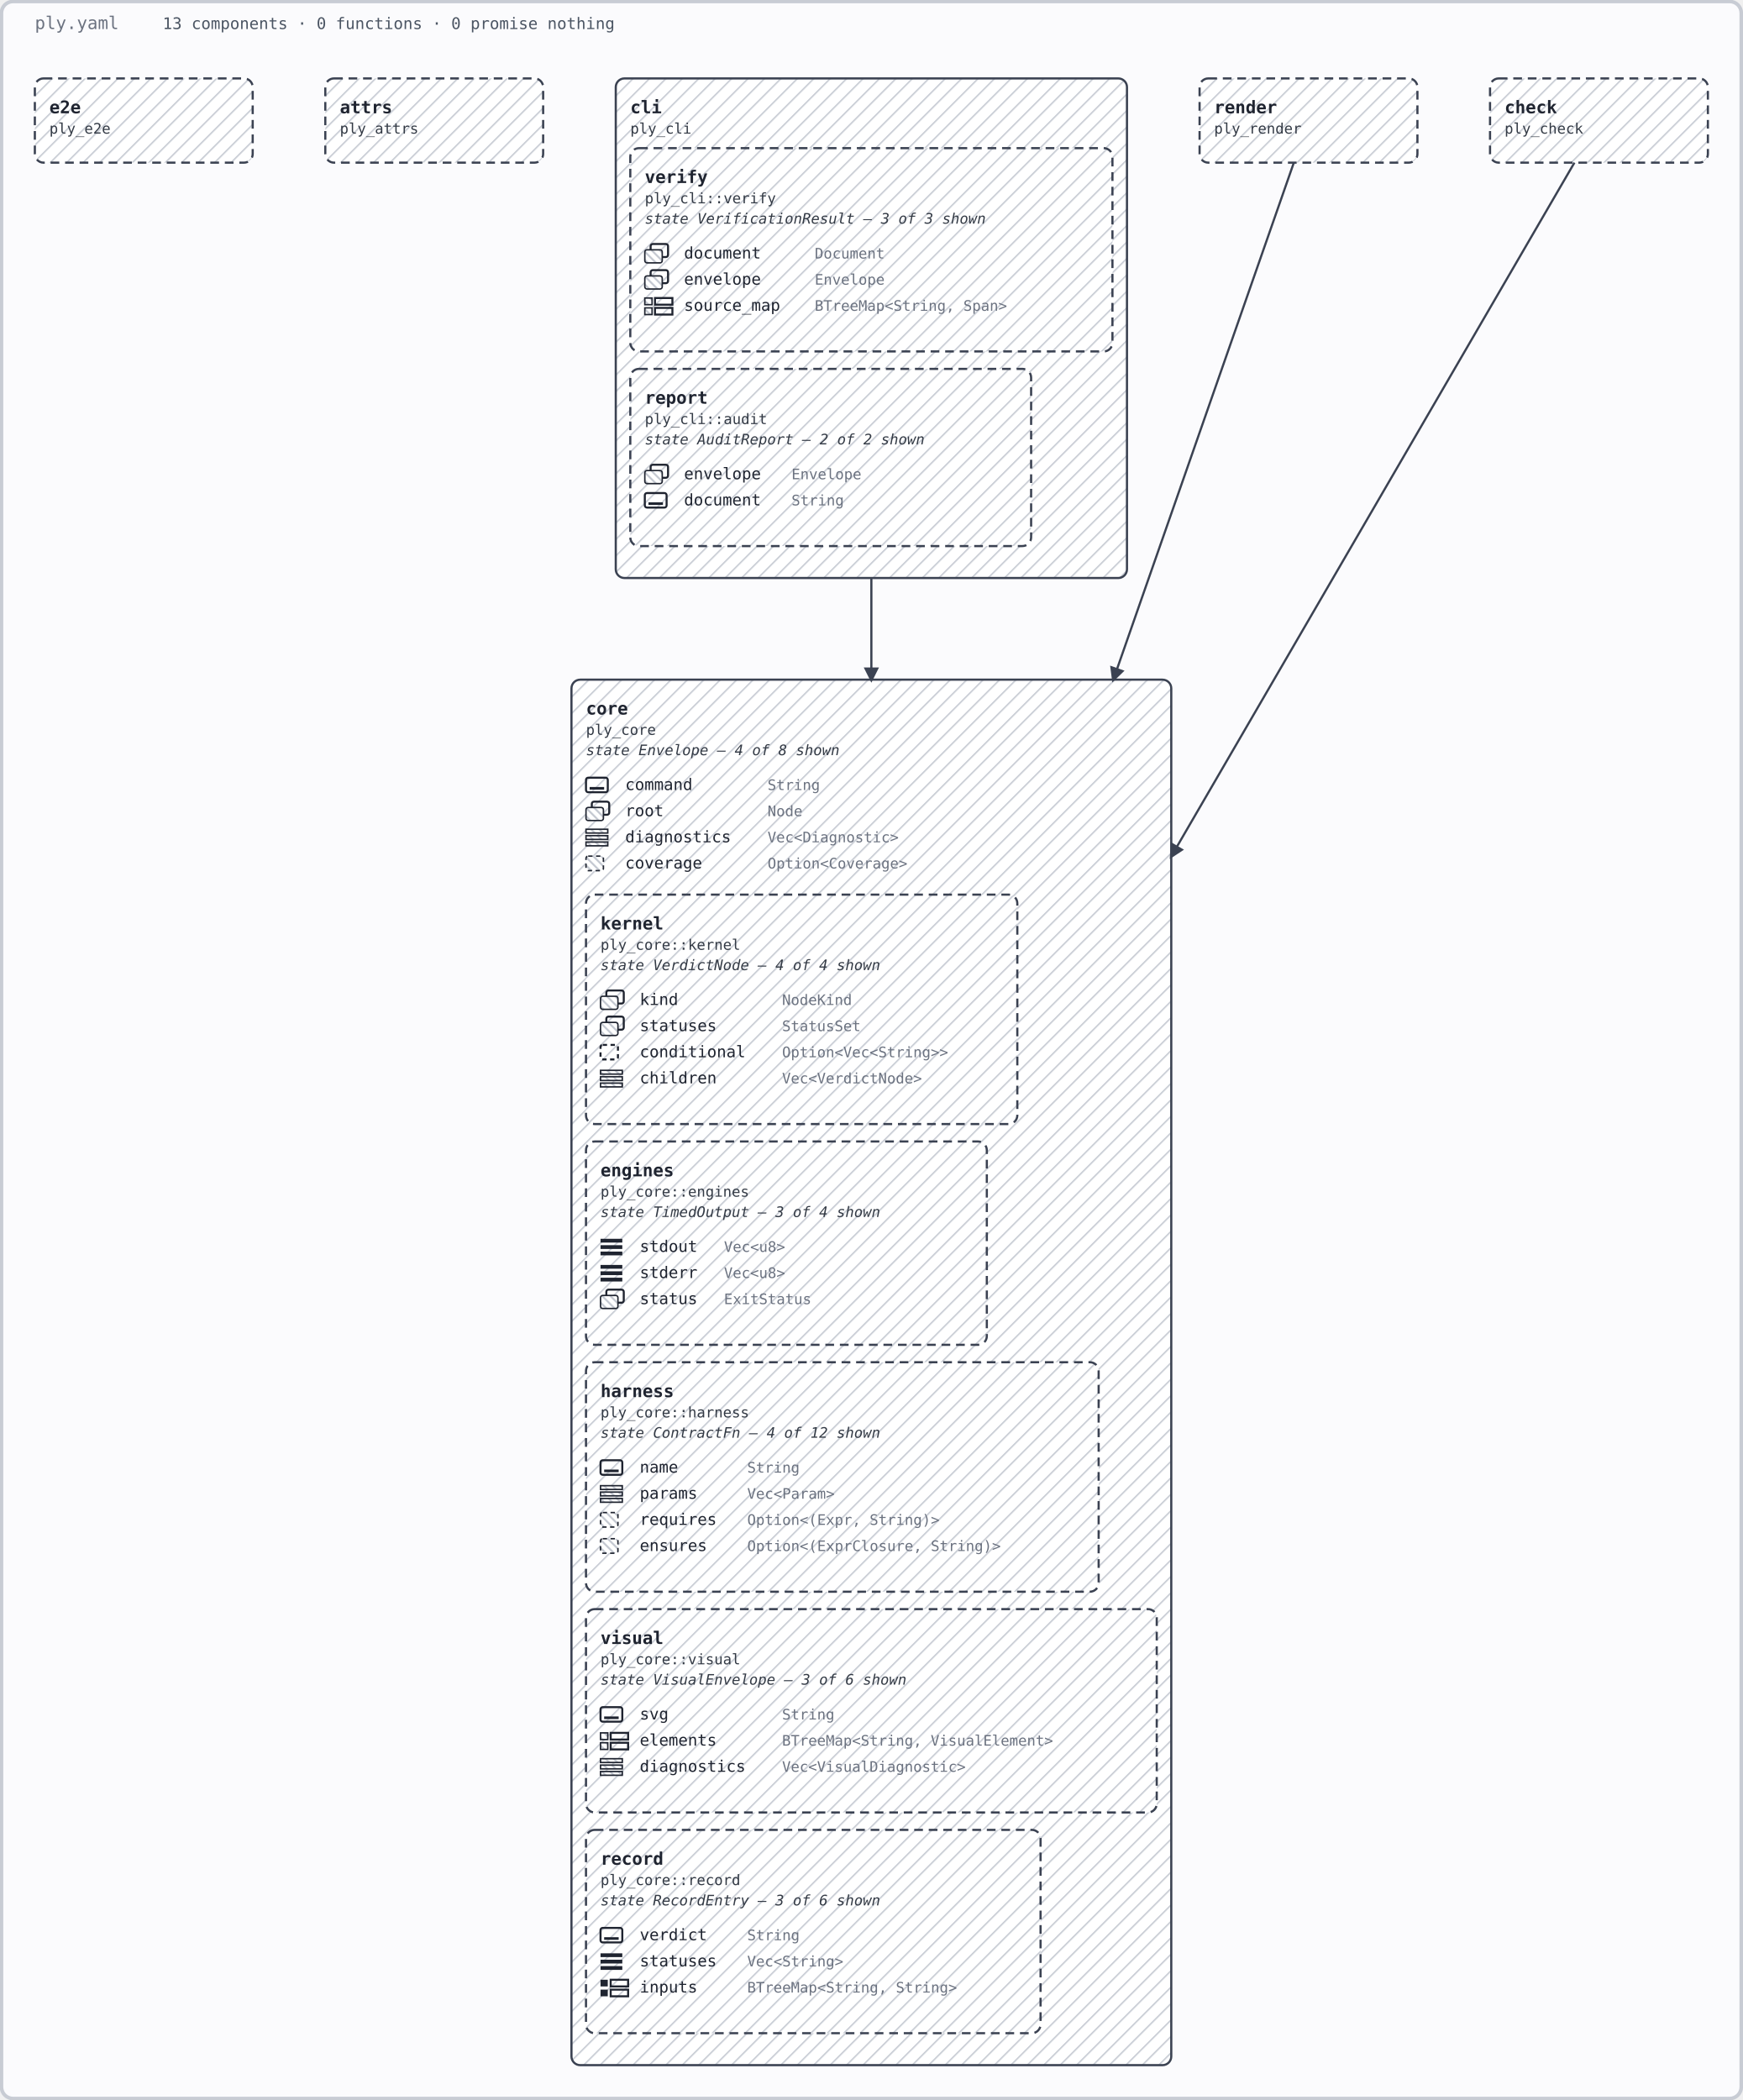
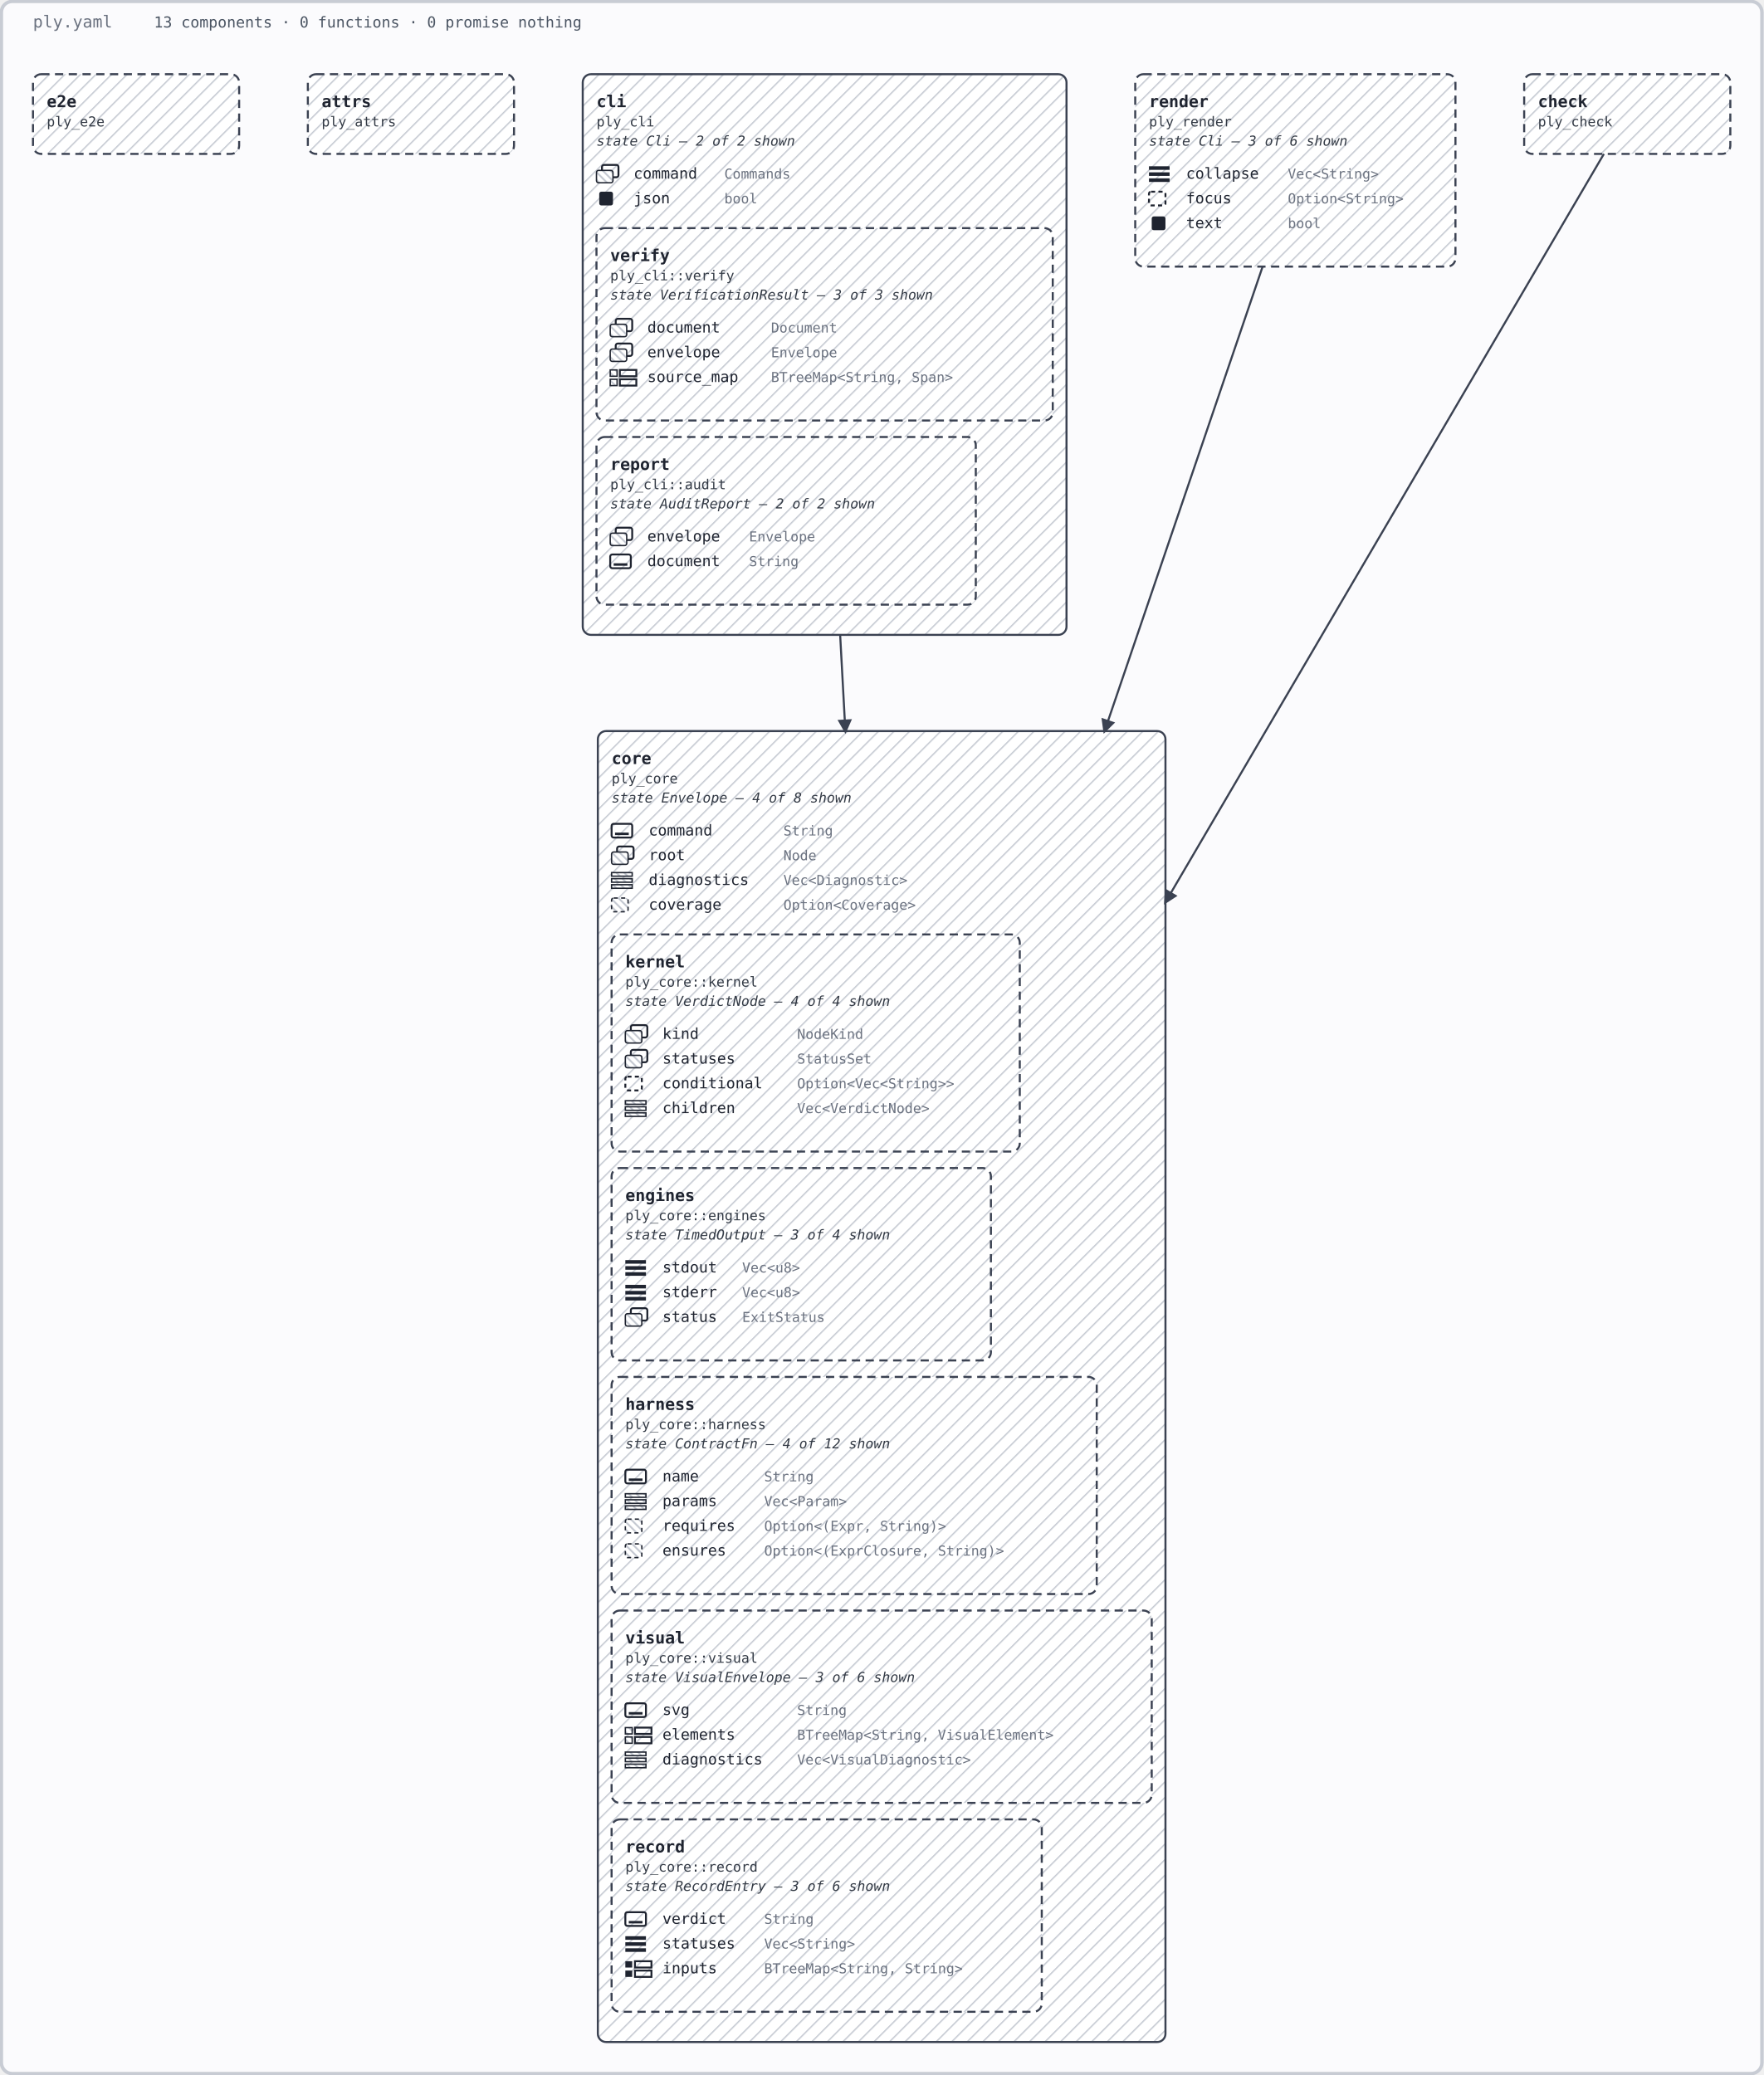
- <svg xmlns="http://www.w3.org/2000/svg" width="1200.0" height="1446.0" viewBox="0 0 1200.0 1446.0" font-family="monospace" font-size="12">
+ <svg xmlns="http://www.w3.org/2000/svg" width="1283.0" height="1510.0" viewBox="0 0 1283.0 1510.0" font-family="monospace" font-size="12">
  <style>.workspace-frame{fill:#fbfbfd;stroke:#c8ccd4;stroke-width:2.5}.workspace-title{fill:#6b7280}.verdict-strip-text{fill:#4b5563;font-size:11px}.component-box{stroke:#3b4252;stroke-width:1.5}.hollow-box{stroke-dasharray:6 4}.collapsed-stack{stroke:#3b4252;stroke-width:1.5}.pure-seal{fill:none;stroke:#3b4252}.strict-notch{fill:#1f2430}.component-name{fill:#1f2430;font-weight:bold}.component-anchor{fill:#333a45;font-size:10px}.component-owns{fill:#333a45;font-size:10px;font-style:italic}.ceiling-unclaimed{fill:url(#unclaimed-hatch)}.ceiling-tested{fill:#eef0f3}.ceiling-fuzzed{fill:#d2d7de}.ceiling-bounded{fill:#aeb6c2}.ceiling-proved{fill:#8792a3}.contract-mark{fill:#1f2430}.fn-clause{font:11px ui-monospace,SFMono-Regular,Menlo,monospace;fill:#3c4658}.cap-badge rect{fill:#eceef2;stroke:#9aa2b1}.cap-badge text{fill:#4b5563;font-size:10px}.profile-tag rect{fill:#eef2fb;stroke:#5570a8}.profile-tag text{fill:#334b78;font-size:10px}.fn-chip-box{fill:#f6f7f9;stroke:#9aa2b1}.fn-chip-box-synth{fill:#ecdff5;stroke:#9aa2b1}.fn-name{fill:#1f2430}.fn-checks{fill:#4b5563;font-size:9px}.fn-check-with{fill:#6b7280;font-size:10px}.fn-examples{fill:#6b7280;font-size:10px}.fn-shield{fill:none;stroke:#9a7a1f;font-size:13px}.unresolved-pin circle,.registry-pin circle{fill:#fff6d8;stroke:#b08900}.pin-label{fill:#7a5c00;font-size:10px;text-anchor:middle}.edge-line{fill:none;stroke:#3b4252;stroke-width:1.5}.edge-label{fill:#3b4252;font-size:10px;text-anchor:middle}.deny-line{fill:none;stroke:#c9534f;stroke-width:1.5}.deny-bar{stroke:#c9534f;stroke-width:3}.deny-except{fill:#8f2f2c;font-size:10px;text-anchor:middle}.any-node circle{fill:#eceef2;stroke:#9aa2b1}.any-label{fill:#4b5563;text-anchor:middle}.external-box{fill:none;stroke:#3b4252;stroke-width:1.5}#arrow path{fill:#3b4252}@media (prefers-color-scheme: dark){.workspace-frame{fill:#15171c;stroke:#333947}.workspace-title{fill:#8b93a1}.verdict-strip-text{fill:#a3abb9}.component-box,.collapsed-stack,.external-box{stroke:#8891a3}.component-name{fill:#e6e9ef}.component-anchor,.component-owns{fill:#98a0ae}.ceiling-unclaimed{fill:url(#unclaimed-hatch-dark)}.ceiling-tested{fill:#242832}.ceiling-fuzzed{fill:#333947}.ceiling-bounded{fill:#464e60}.ceiling-proved{fill:#5b6479}.contract-mark{fill:#c8cede}.fn-clause{fill:#aab3c4}.cap-badge rect{fill:#252a35;stroke:#6d7686}.cap-badge text{fill:#b6bdca}.profile-tag rect{fill:#1d2532;stroke:#5570a8}.profile-tag text{fill:#9fb6dd}.fn-chip-box{fill:#1c1f27;stroke:#6d7686}.fn-chip-box-synth{fill:#2a2033;stroke:#6d7686}.fn-name{fill:#e6e9ef}.fn-checks{fill:#a3abb9}.fn-check-with,.fn-examples{fill:#8b93a1}.pure-seal,.strict-notch{fill:#c8cede}.pure-seal{fill:none;stroke:#c8cede}.edge-line{stroke:#98a0ae}.edge-label{fill:#a3abb9}.deny-line,.deny-bar{stroke:#e8524b}.deny-except{fill:#e8524b}.any-node circle{fill:#252a35;stroke:#6d7686}.any-label{fill:#a3abb9}.unresolved-pin circle,.registry-pin circle{fill:#2e2814;stroke:#d4a72c}.pin-label{fill:#e3c66b}#arrow path{fill:#98a0ae}}.state-glyph-ink{fill:#1f2430}.state-glyph-out{fill:none;stroke:#1f2430;stroke-width:1.4}.state-glyph-front{fill:#fbfbfd}.state-glyph-dashed{stroke-dasharray:3 2.4}.state-glyph-hatched{fill:url(#state-hatch);stroke:#1f2430;stroke-width:1}.state-field-name{fill:#1f2430;font-size:11px}.state-field-type{fill:#6b7280;font-size:10px}@media (prefers-color-scheme: dark){.state-glyph-ink{fill:#c8cede}.state-glyph-out{fill:none;stroke:#c8cede}.state-glyph-front{fill:#15171c}.state-glyph-hatched{fill:url(#state-hatch-dark);stroke:#c8cede;stroke-width:1}.state-field-name{fill:#e6e9ef}.state-field-type{fill:#8b93a1}}</style>
  <defs>
    <marker id="arrow" viewBox="0 0 10 10" refX="8" refY="5" markerWidth="7" markerHeight="7" orient="auto-start-reverse">
      <path d="M 0 0 L 10 5 L 0 10 z" />
    </marker>
    <pattern id="unclaimed-hatch" patternUnits="userSpaceOnUse" width="8" height="8" patternTransform="rotate(45)">
      <rect width="8" height="8" fill="#fff" />
      <line x1="0" y1="0" x2="0" y2="8" stroke="#c8ccd4" stroke-width="2" />
    </pattern>
    <pattern id="unclaimed-hatch-dark" patternUnits="userSpaceOnUse" width="8" height="8" patternTransform="rotate(45)">
      <rect width="8" height="8" fill="#15171c" />
      <line x1="0" y1="0" x2="0" y2="8" stroke="#4a5262" stroke-width="2" />
    </pattern>
    <pattern id="state-hatch" patternUnits="userSpaceOnUse" width="4" height="4" patternTransform="rotate(-45)">
      <rect width="4" height="4" fill="#fff" />
      <rect width="1.4" height="4" fill="#c8ccd4" />
    </pattern>
    <pattern id="state-hatch-dark" patternUnits="userSpaceOnUse" width="4" height="4" patternTransform="rotate(-45)">
      <rect width="4" height="4" fill="#15171c" />
      <rect width="1.4" height="4" fill="#4a5262" />
    </pattern>
  </defs>
-   <rect class="workspace-frame" x="1" y="1" width="1198.0" height="1444.0" rx="8" />
+   <rect class="workspace-frame" x="1" y="1" width="1281.0" height="1508.0" rx="8" />
  <g>
    <text class="workspace-title" x="24.0" y="20">ply.yaml</text>
  </g>
  <g class="verdict-strip">
    <text class="verdict-strip-text" x="112.0" y="20">13 components · 0 functions · 0 promise nothing</text>
  </g>
  <g transform="translate(24.0,54.0)">
    <g class="component" data-name="e2e">
      <rect class="component-box ceiling-unclaimed hollow-box" x="0" y="0" width="150.0" height="58.0" rx="6" />
      <text class="component-name" x="10.0" y="24.0">e2e</text>
      <text class="component-anchor" x="10.0" y="38.0">ply_e2e</text>
    </g>
  </g>
  <g transform="translate(224.0,54.0)">
    <g class="component" data-name="attrs">
      <rect class="component-box ceiling-unclaimed hollow-box" x="0" y="0" width="150.0" height="58.0" rx="6" />
      <text class="component-name" x="10.0" y="24.0">attrs</text>
      <text class="component-anchor" x="10.0" y="38.0">ply_attrs</text>
    </g>
  </g>
-   <g transform="translate(393.5,468.0)">
+   <g transform="translate(435.0,532.0)">
    <g class="component" data-name="core">
      <rect class="component-box ceiling-unclaimed" x="0" y="0" width="413.0" height="954.0" rx="6" />
      <text class="component-name" x="10.0" y="24.0">core</text>
      <text class="component-anchor" x="10.0" y="38.0">ply_core</text>
      <text class="component-owns" x="10.0" y="52.0">state Envelope — 4 of 8 shown</text>
      <g class="state-field" data-field="command">
        <rect class="state-glyph-out" x="10.0" y="67.5" width="15" height="10" rx="1.5" />
        <rect class="state-glyph-ink" x="12.5" y="73.9" width="10" height="1.8" />
        <text class="state-field-name" x="37.0" y="76.0">command</text>
        <text class="state-field-type" x="135.0" y="76.0">String</text>
      </g>
      <g class="state-field" data-field="root">
        <rect class="state-glyph-out" x="14.0" y="84.0" width="12" height="9" rx="1.5" />
        <rect class="state-glyph-out state-glyph-hatched" x="10.0" y="88.0" width="12" height="9" rx="1.5" />
        <text class="state-field-name" x="37.0" y="94.0">root</text>
        <text class="state-field-type" x="135.0" y="94.0">Node</text>
      </g>
      <g class="state-field" data-field="diagnostics">
        <rect class="state-glyph-ink state-glyph-hatched" x="10.0" y="103.0" width="15" height="2.6" />
        <rect class="state-glyph-ink state-glyph-hatched" x="10.0" y="107.4" width="15" height="2.6" />
        <rect class="state-glyph-ink state-glyph-hatched" x="10.0" y="111.8" width="15" height="2.6" />
        <text class="state-field-name" x="37.0" y="112.0">diagnostics</text>
        <text class="state-field-type" x="135.0" y="112.0">Vec&lt;Diagnostic&gt;</text>
      </g>
      <g class="state-field" data-field="coverage">
        <rect class="state-glyph-out state-glyph-dashed state-glyph-hatched" x="10.0" y="121.5" width="12" height="10" rx="1.5" />
        <text class="state-field-name" x="37.0" y="130.0">coverage</text>
        <text class="state-field-type" x="135.0" y="130.0">Option&lt;Coverage&gt;</text>
      </g>
      <g transform="translate(10.0,148.0)">
        <g class="component" data-name="kernel">
          <rect class="component-box ceiling-unclaimed hollow-box" x="0" y="0" width="297.0" height="158.0" rx="6" />
          <text class="component-name" x="10.0" y="24.0">kernel</text>
          <text class="component-anchor" x="10.0" y="38.0">ply_core::kernel</text>
          <text class="component-owns" x="10.0" y="52.0">state VerdictNode — 4 of 4 shown</text>
          <g class="state-field" data-field="kind">
            <rect class="state-glyph-out" x="14.0" y="66.0" width="12" height="9" rx="1.5" />
            <rect class="state-glyph-out state-glyph-hatched" x="10.0" y="70.0" width="12" height="9" rx="1.5" />
            <text class="state-field-name" x="37.0" y="76.0">kind</text>
            <text class="state-field-type" x="135.0" y="76.0">NodeKind</text>
          </g>
          <g class="state-field" data-field="statuses">
            <rect class="state-glyph-out" x="14.0" y="84.0" width="12" height="9" rx="1.5" />
            <rect class="state-glyph-out state-glyph-hatched" x="10.0" y="88.0" width="12" height="9" rx="1.5" />
            <text class="state-field-name" x="37.0" y="94.0">statuses</text>
            <text class="state-field-type" x="135.0" y="94.0">StatusSet</text>
          </g>
          <g class="state-field" data-field="conditional">
            <rect class="state-glyph-out state-glyph-dashed" x="10.0" y="103.5" width="12" height="10" rx="1.5" />
            <text class="state-field-name" x="37.0" y="112.0">conditional</text>
            <text class="state-field-type" x="135.0" y="112.0">Option&lt;Vec&lt;String&gt;&gt;</text>
          </g>
          <g class="state-field" data-field="children">
            <rect class="state-glyph-ink state-glyph-hatched" x="10.0" y="121.0" width="15" height="2.6" />
            <rect class="state-glyph-ink state-glyph-hatched" x="10.0" y="125.4" width="15" height="2.6" />
            <rect class="state-glyph-ink state-glyph-hatched" x="10.0" y="129.8" width="15" height="2.6" />
            <text class="state-field-name" x="37.0" y="130.0">children</text>
            <text class="state-field-type" x="135.0" y="130.0">Vec&lt;VerdictNode&gt;</text>
          </g>
        </g>
      </g>
      <g transform="translate(10.0,318.0)">
        <g class="component" data-name="engines">
          <rect class="component-box ceiling-unclaimed hollow-box" x="0" y="0" width="276.0" height="140.0" rx="6" />
          <text class="component-name" x="10.0" y="24.0">engines</text>
          <text class="component-anchor" x="10.0" y="38.0">ply_core::engines</text>
          <text class="component-owns" x="10.0" y="52.0">state TimedOutput — 3 of 4 shown</text>
          <g class="state-field" data-field="stdout">
            <rect class="state-glyph-ink" x="10.0" y="67.0" width="15" height="2.6" />
            <rect class="state-glyph-ink" x="10.0" y="71.4" width="15" height="2.6" />
            <rect class="state-glyph-ink" x="10.0" y="75.8" width="15" height="2.6" />
            <text class="state-field-name" x="37.0" y="76.0">stdout</text>
            <text class="state-field-type" x="95.0" y="76.0">Vec&lt;u8&gt;</text>
          </g>
          <g class="state-field" data-field="stderr">
            <rect class="state-glyph-ink" x="10.0" y="85.0" width="15" height="2.6" />
            <rect class="state-glyph-ink" x="10.0" y="89.4" width="15" height="2.6" />
            <rect class="state-glyph-ink" x="10.0" y="93.8" width="15" height="2.6" />
            <text class="state-field-name" x="37.0" y="94.0">stderr</text>
            <text class="state-field-type" x="95.0" y="94.0">Vec&lt;u8&gt;</text>
          </g>
          <g class="state-field" data-field="status">
            <rect class="state-glyph-out" x="14.0" y="102.0" width="12" height="9" rx="1.5" />
            <rect class="state-glyph-out state-glyph-hatched" x="10.0" y="106.0" width="12" height="9" rx="1.5" />
            <text class="state-field-name" x="37.0" y="112.0">status</text>
            <text class="state-field-type" x="95.0" y="112.0">ExitStatus</text>
          </g>
        </g>
      </g>
      <g transform="translate(10.0,470.0)">
        <g class="component" data-name="harness">
          <rect class="component-box ceiling-unclaimed hollow-box" x="0" y="0" width="353.0" height="158.0" rx="6" />
          <text class="component-name" x="10.0" y="24.0">harness</text>
          <text class="component-anchor" x="10.0" y="38.0">ply_core::harness</text>
          <text class="component-owns" x="10.0" y="52.0">state ContractFn — 4 of 12 shown</text>
          <g class="state-field" data-field="name">
            <rect class="state-glyph-out" x="10.0" y="67.5" width="15" height="10" rx="1.5" />
            <rect class="state-glyph-ink" x="12.5" y="73.9" width="10" height="1.8" />
            <text class="state-field-name" x="37.0" y="76.0">name</text>
            <text class="state-field-type" x="111.0" y="76.0">String</text>
          </g>
          <g class="state-field" data-field="params">
            <rect class="state-glyph-ink state-glyph-hatched" x="10.0" y="85.0" width="15" height="2.6" />
            <rect class="state-glyph-ink state-glyph-hatched" x="10.0" y="89.4" width="15" height="2.6" />
            <rect class="state-glyph-ink state-glyph-hatched" x="10.0" y="93.8" width="15" height="2.6" />
            <text class="state-field-name" x="37.0" y="94.0">params</text>
            <text class="state-field-type" x="111.0" y="94.0">Vec&lt;Param&gt;</text>
          </g>
          <g class="state-field" data-field="requires">
            <rect class="state-glyph-out state-glyph-dashed state-glyph-hatched" x="10.0" y="103.5" width="12" height="10" rx="1.5" />
            <text class="state-field-name" x="37.0" y="112.0">requires</text>
            <text class="state-field-type" x="111.0" y="112.0">Option&lt;(Expr, String)&gt;</text>
          </g>
          <g class="state-field" data-field="ensures">
            <rect class="state-glyph-out state-glyph-dashed state-glyph-hatched" x="10.0" y="121.5" width="12" height="10" rx="1.5" />
            <text class="state-field-name" x="37.0" y="130.0">ensures</text>
            <text class="state-field-type" x="111.0" y="130.0">Option&lt;(ExprClosure, String)&gt;</text>
          </g>
        </g>
      </g>
      <g transform="translate(10.0,640.0)">
        <g class="component" data-name="visual">
          <rect class="component-box ceiling-unclaimed hollow-box" x="0" y="0" width="393.0" height="140.0" rx="6" />
          <text class="component-name" x="10.0" y="24.0">visual</text>
          <text class="component-anchor" x="10.0" y="38.0">ply_core::visual</text>
          <text class="component-owns" x="10.0" y="52.0">state VisualEnvelope — 3 of 6 shown</text>
          <g class="state-field" data-field="svg">
            <rect class="state-glyph-out" x="10.0" y="67.5" width="15" height="10" rx="1.5" />
            <rect class="state-glyph-ink" x="12.5" y="73.9" width="10" height="1.8" />
            <text class="state-field-name" x="37.0" y="76.0">svg</text>
            <text class="state-field-type" x="135.0" y="76.0">String</text>
          </g>
          <g class="state-field" data-field="elements">
            <rect class="state-glyph-ink state-glyph-hatched" x="10.0" y="85.2" width="5" height="4.6" />
            <rect class="state-glyph-out" x="17.0" y="85.2" width="12" height="4.6" />
            <rect class="state-glyph-ink state-glyph-hatched" x="10.0" y="92.0" width="5" height="4.6" />
            <rect class="state-glyph-out" x="17.0" y="92.0" width="12" height="4.6" />
            <text class="state-field-name" x="37.0" y="94.0">elements</text>
            <text class="state-field-type" x="135.0" y="94.0">BTreeMap&lt;String, VisualElement&gt;</text>
          </g>
          <g class="state-field" data-field="diagnostics">
            <rect class="state-glyph-ink state-glyph-hatched" x="10.0" y="103.0" width="15" height="2.6" />
            <rect class="state-glyph-ink state-glyph-hatched" x="10.0" y="107.4" width="15" height="2.6" />
            <rect class="state-glyph-ink state-glyph-hatched" x="10.0" y="111.8" width="15" height="2.6" />
            <text class="state-field-name" x="37.0" y="112.0">diagnostics</text>
            <text class="state-field-type" x="135.0" y="112.0">Vec&lt;VisualDiagnostic&gt;</text>
          </g>
        </g>
      </g>
      <g transform="translate(10.0,792.0)">
        <g class="component" data-name="record">
          <rect class="component-box ceiling-unclaimed hollow-box" x="0" y="0" width="313.0" height="140.0" rx="6" />
          <text class="component-name" x="10.0" y="24.0">record</text>
          <text class="component-anchor" x="10.0" y="38.0">ply_core::record</text>
          <text class="component-owns" x="10.0" y="52.0">state RecordEntry — 3 of 6 shown</text>
          <g class="state-field" data-field="verdict">
            <rect class="state-glyph-out" x="10.0" y="67.5" width="15" height="10" rx="1.5" />
            <rect class="state-glyph-ink" x="12.5" y="73.9" width="10" height="1.8" />
            <text class="state-field-name" x="37.0" y="76.0">verdict</text>
            <text class="state-field-type" x="111.0" y="76.0">String</text>
          </g>
          <g class="state-field" data-field="statuses">
            <rect class="state-glyph-ink" x="10.0" y="85.0" width="15" height="2.6" />
            <rect class="state-glyph-ink" x="10.0" y="89.4" width="15" height="2.6" />
            <rect class="state-glyph-ink" x="10.0" y="93.8" width="15" height="2.6" />
            <text class="state-field-name" x="37.0" y="94.0">statuses</text>
            <text class="state-field-type" x="111.0" y="94.0">Vec&lt;String&gt;</text>
          </g>
          <g class="state-field" data-field="inputs">
            <rect class="state-glyph-ink" x="10.0" y="103.2" width="5" height="4.6" />
            <rect class="state-glyph-out" x="17.0" y="103.2" width="12" height="4.6" />
            <rect class="state-glyph-ink" x="10.0" y="110.0" width="5" height="4.6" />
            <rect class="state-glyph-out" x="17.0" y="110.0" width="12" height="4.6" />
            <text class="state-field-name" x="37.0" y="112.0">inputs</text>
            <text class="state-field-type" x="111.0" y="112.0">BTreeMap&lt;String, String&gt;</text>
          </g>
        </g>
      </g>
    </g>
  </g>
  <g transform="translate(424.0,54.0)">
    <g class="component" data-name="cli">
-       <rect class="component-box ceiling-unclaimed" x="0" y="0" width="352.0" height="344.0" rx="6" />
+       <rect class="component-box ceiling-unclaimed" x="0" y="0" width="352.0" height="408.0" rx="6" />
      <text class="component-name" x="10.0" y="24.0">cli</text>
      <text class="component-anchor" x="10.0" y="38.0">ply_cli</text>
-       <g transform="translate(10.0,48.0)">
+       <text class="component-owns" x="10.0" y="52.0">state Cli — 2 of 2 shown</text>
+       <g class="state-field" data-field="command">
+         <rect class="state-glyph-out" x="14.0" y="66.0" width="12" height="9" rx="1.5" />
+         <rect class="state-glyph-out state-glyph-hatched" x="10.0" y="70.0" width="12" height="9" rx="1.5" />
+         <text class="state-field-name" x="37.0" y="76.0">command</text>
+         <text class="state-field-type" x="103.0" y="76.0">Commands</text>
+       </g>
+       <g class="state-field" data-field="json">
+         <rect class="state-glyph-ink" x="12.0" y="85.5" width="10" height="10" rx="1.5" />
+         <text class="state-field-name" x="37.0" y="94.0">json</text>
+         <text class="state-field-type" x="103.0" y="94.0">bool</text>
+       </g>
+       <g transform="translate(10.0,112.0)">
        <g class="component" data-name="verify">
          <rect class="component-box ceiling-unclaimed hollow-box" x="0" y="0" width="332.0" height="140.0" rx="6" />
          <text class="component-name" x="10.0" y="24.0">verify</text>
          <text class="component-anchor" x="10.0" y="38.0">ply_cli::verify</text>
          <text class="component-owns" x="10.0" y="52.0">state VerificationResult — 3 of 3 shown</text>
          <g class="state-field" data-field="document">
            <rect class="state-glyph-out" x="14.0" y="66.0" width="12" height="9" rx="1.5" />
            <rect class="state-glyph-out state-glyph-hatched" x="10.0" y="70.0" width="12" height="9" rx="1.5" />
            <text class="state-field-name" x="37.0" y="76.0">document</text>
            <text class="state-field-type" x="127.0" y="76.0">Document</text>
          </g>
          <g class="state-field" data-field="envelope">
            <rect class="state-glyph-out" x="14.0" y="84.0" width="12" height="9" rx="1.5" />
            <rect class="state-glyph-out state-glyph-hatched" x="10.0" y="88.0" width="12" height="9" rx="1.5" />
            <text class="state-field-name" x="37.0" y="94.0">envelope</text>
            <text class="state-field-type" x="127.0" y="94.0">Envelope</text>
          </g>
          <g class="state-field" data-field="source_map">
            <rect class="state-glyph-ink state-glyph-hatched" x="10.0" y="103.2" width="5" height="4.6" />
            <rect class="state-glyph-out" x="17.0" y="103.2" width="12" height="4.6" />
            <rect class="state-glyph-ink state-glyph-hatched" x="10.0" y="110.0" width="5" height="4.6" />
            <rect class="state-glyph-out" x="17.0" y="110.0" width="12" height="4.6" />
            <text class="state-field-name" x="37.0" y="112.0">source_map</text>
            <text class="state-field-type" x="127.0" y="112.0">BTreeMap&lt;String, Span&gt;</text>
          </g>
        </g>
      </g>
-       <g transform="translate(10.0,200.0)">
+       <g transform="translate(10.0,264.0)">
        <g class="component" data-name="report">
          <rect class="component-box ceiling-unclaimed hollow-box" x="0" y="0" width="276.0" height="122.0" rx="6" />
          <text class="component-name" x="10.0" y="24.0">report</text>
          <text class="component-anchor" x="10.0" y="38.0">ply_cli::audit</text>
          <text class="component-owns" x="10.0" y="52.0">state AuditReport — 2 of 2 shown</text>
          <g class="state-field" data-field="envelope">
            <rect class="state-glyph-out" x="14.0" y="66.0" width="12" height="9" rx="1.5" />
            <rect class="state-glyph-out state-glyph-hatched" x="10.0" y="70.0" width="12" height="9" rx="1.5" />
            <text class="state-field-name" x="37.0" y="76.0">envelope</text>
            <text class="state-field-type" x="111.0" y="76.0">Envelope</text>
          </g>
          <g class="state-field" data-field="document">
            <rect class="state-glyph-out" x="10.0" y="85.5" width="15" height="10" rx="1.5" />
            <rect class="state-glyph-ink" x="12.5" y="91.9" width="10" height="1.8" />
            <text class="state-field-name" x="37.0" y="94.0">document</text>
            <text class="state-field-type" x="111.0" y="94.0">String</text>
          </g>
        </g>
      </g>
    </g>
  </g>
  <g transform="translate(826.0,54.0)">
    <g class="component" data-name="render">
-       <rect class="component-box ceiling-unclaimed hollow-box" x="0" y="0" width="150.0" height="58.0" rx="6" />
+       <rect class="component-box ceiling-unclaimed hollow-box" x="0" y="0" width="233.0" height="140.0" rx="6" />
      <text class="component-name" x="10.0" y="24.0">render</text>
      <text class="component-anchor" x="10.0" y="38.0">ply_render</text>
-     </g>
-   </g>
-   <g transform="translate(1026.0,54.0)">
+       <text class="component-owns" x="10.0" y="52.0">state Cli — 3 of 6 shown</text>
+       <g class="state-field" data-field="collapse">
+         <rect class="state-glyph-ink" x="10.0" y="67.0" width="15" height="2.6" />
+         <rect class="state-glyph-ink" x="10.0" y="71.4" width="15" height="2.6" />
+         <rect class="state-glyph-ink" x="10.0" y="75.8" width="15" height="2.6" />
+         <text class="state-field-name" x="37.0" y="76.0">collapse</text>
+         <text class="state-field-type" x="111.0" y="76.0">Vec&lt;String&gt;</text>
+       </g>
+       <g class="state-field" data-field="focus">
+         <rect class="state-glyph-out state-glyph-dashed" x="10.0" y="85.5" width="12" height="10" rx="1.5" />
+         <text class="state-field-name" x="37.0" y="94.0">focus</text>
+         <text class="state-field-type" x="111.0" y="94.0">Option&lt;String&gt;</text>
+       </g>
+       <g class="state-field" data-field="text">
+         <rect class="state-glyph-ink" x="12.0" y="103.5" width="10" height="10" rx="1.5" />
+         <text class="state-field-name" x="37.0" y="112.0">text</text>
+         <text class="state-field-type" x="111.0" y="112.0">bool</text>
+       </g>
+     </g>
+   </g>
+   <g transform="translate(1109.0,54.0)">
    <g class="component" data-name="check">
      <rect class="component-box ceiling-unclaimed hollow-box" x="0" y="0" width="150.0" height="58.0" rx="6" />
      <text class="component-name" x="10.0" y="24.0">check</text>
      <text class="component-anchor" x="10.0" y="38.0">ply_check</text>
    </g>
  </g>
  <g class="edge-call">
-     <path class="edge-line" d="M 600.0 398.0 L 600.0 468.0" marker-end="url(#arrow)" />
+     <path class="edge-line" d="M 611.3 462.0 L 615.1 532.0" marker-end="url(#arrow)" />
  </g>
  <g class="edge-call">
-     <path class="edge-line" d="M 890.9 112.0 L 766.6 468.0" marker-end="url(#arrow)" />
+     <path class="edge-line" d="M 918.7 194.0 L 803.7 532.0" marker-end="url(#arrow)" />
  </g>
  <g class="edge-call">
-     <path class="edge-line" d="M 1084.1 112.0 L 806.5 589.7" marker-end="url(#arrow)" />
+     <path class="edge-line" d="M 1167.0 112.0 L 848.0 656.5" marker-end="url(#arrow)" />
  </g>
</svg>
